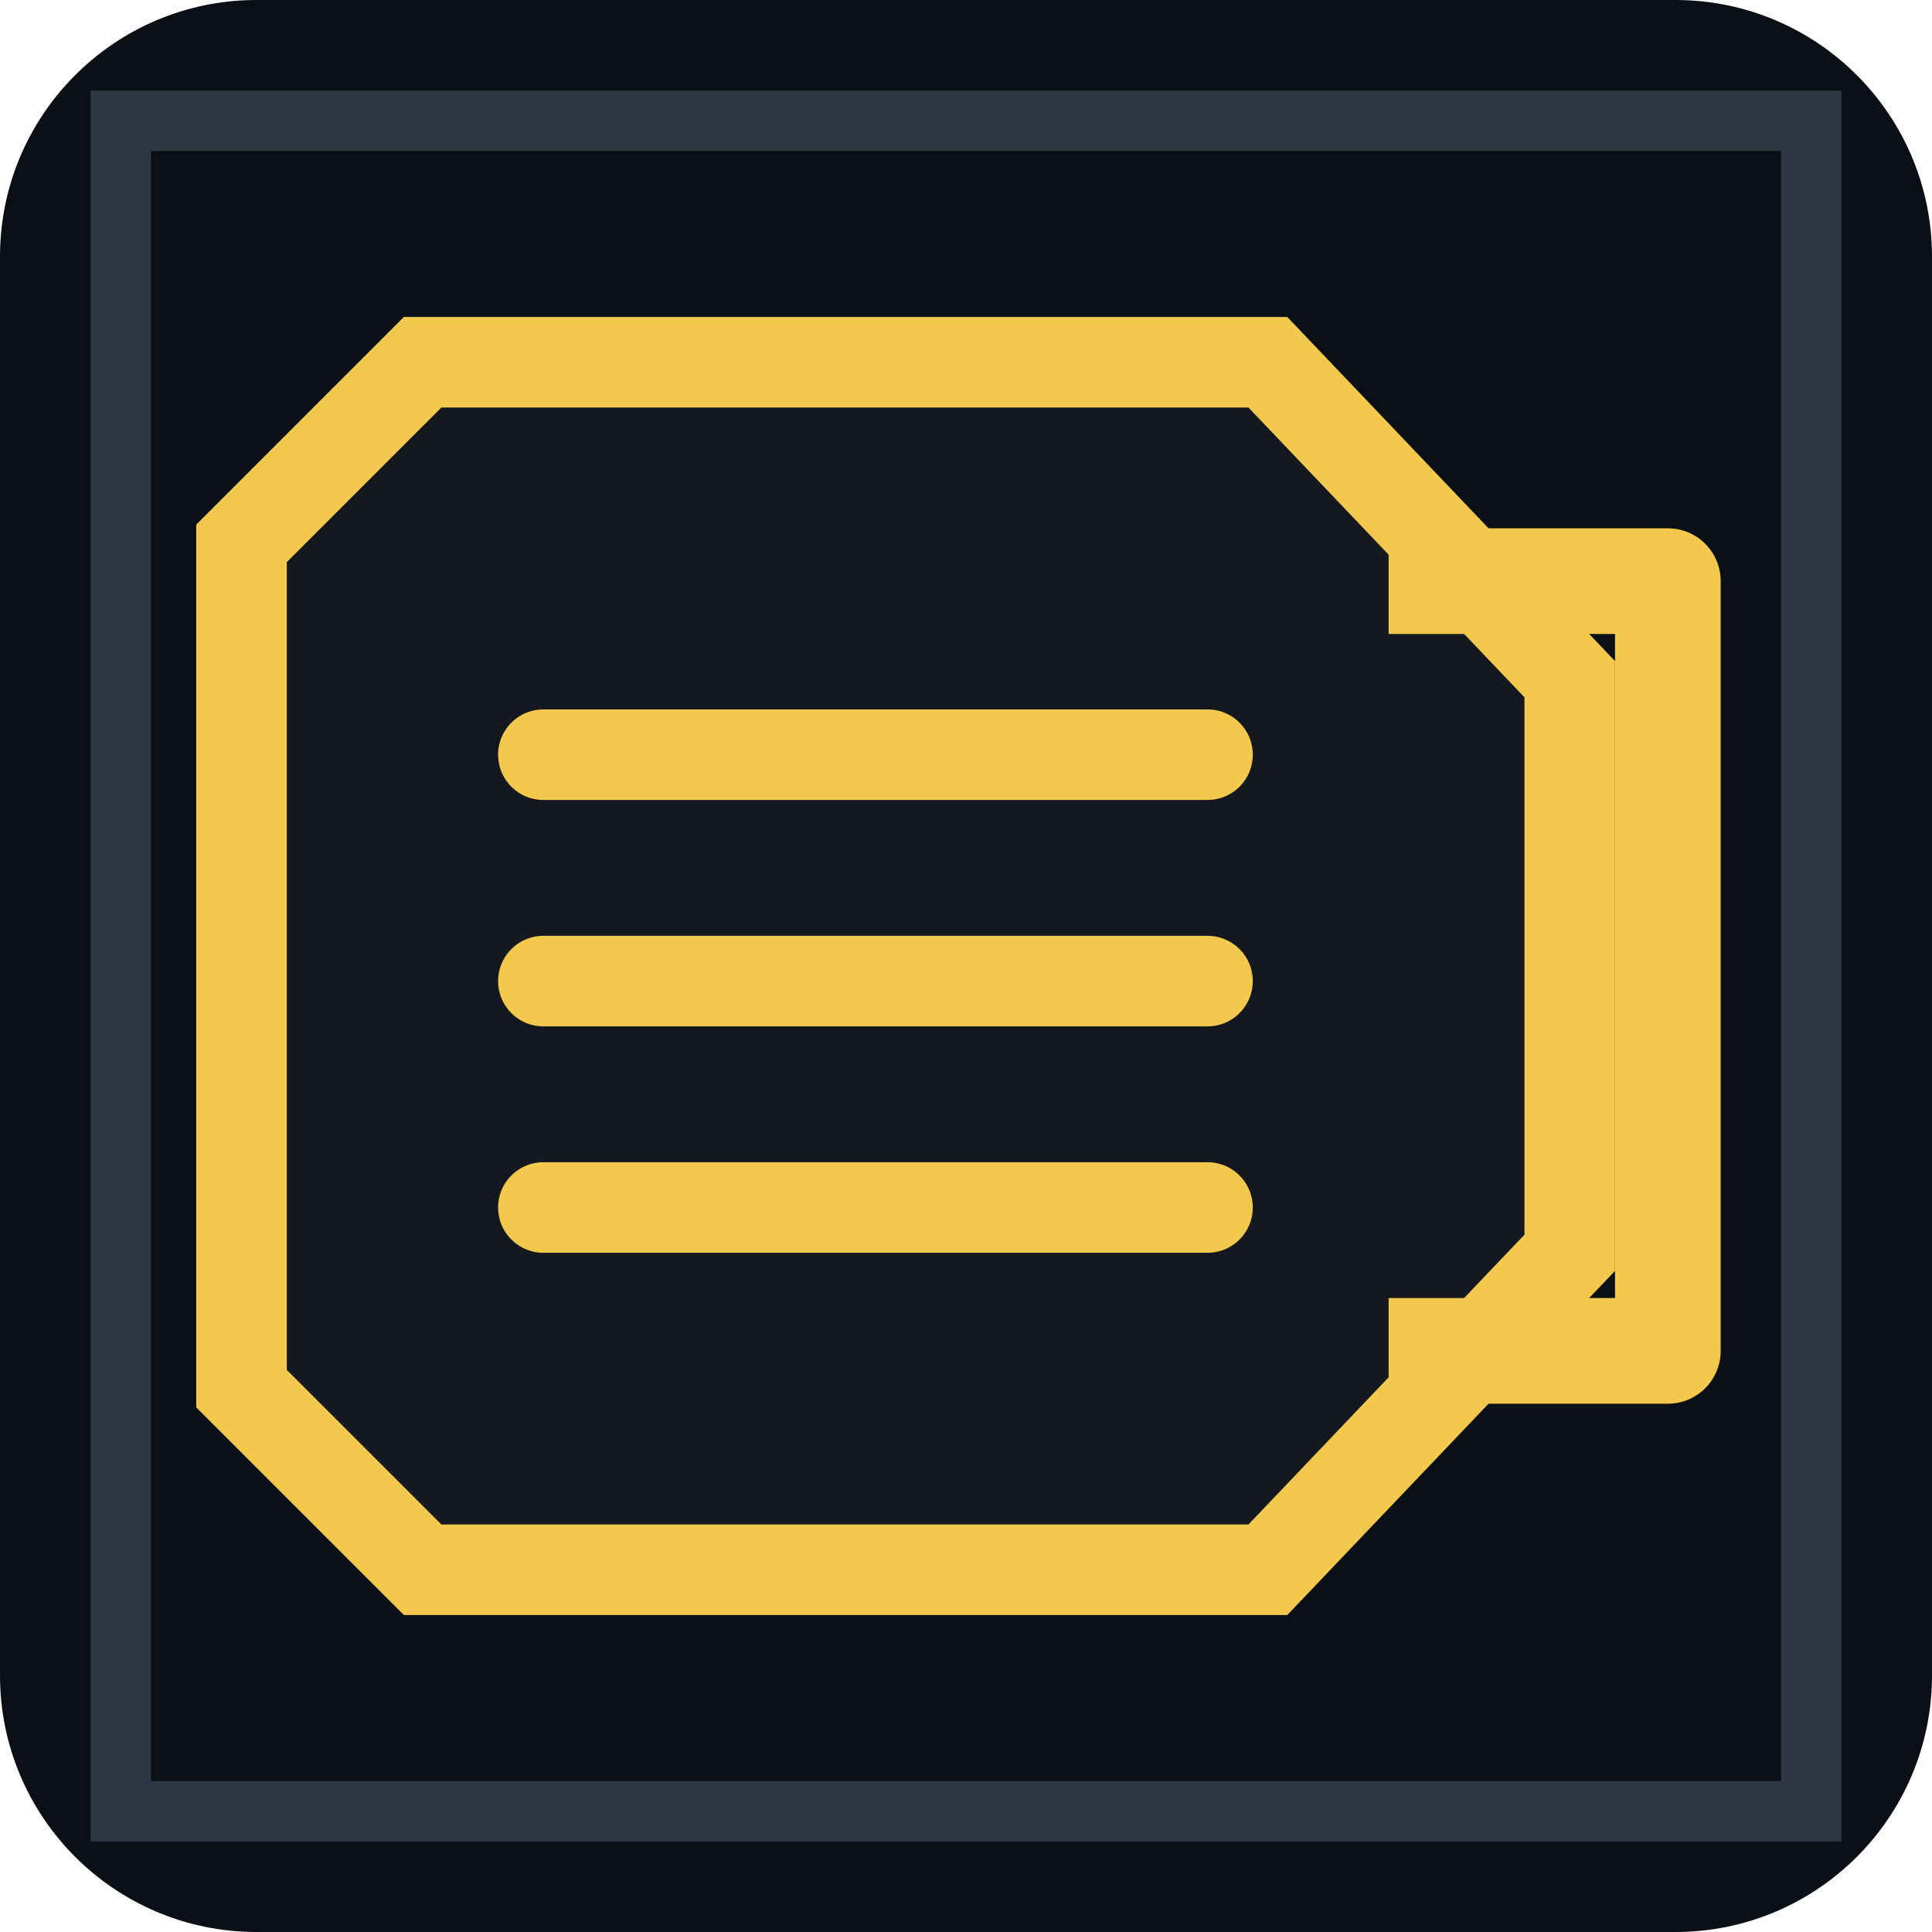
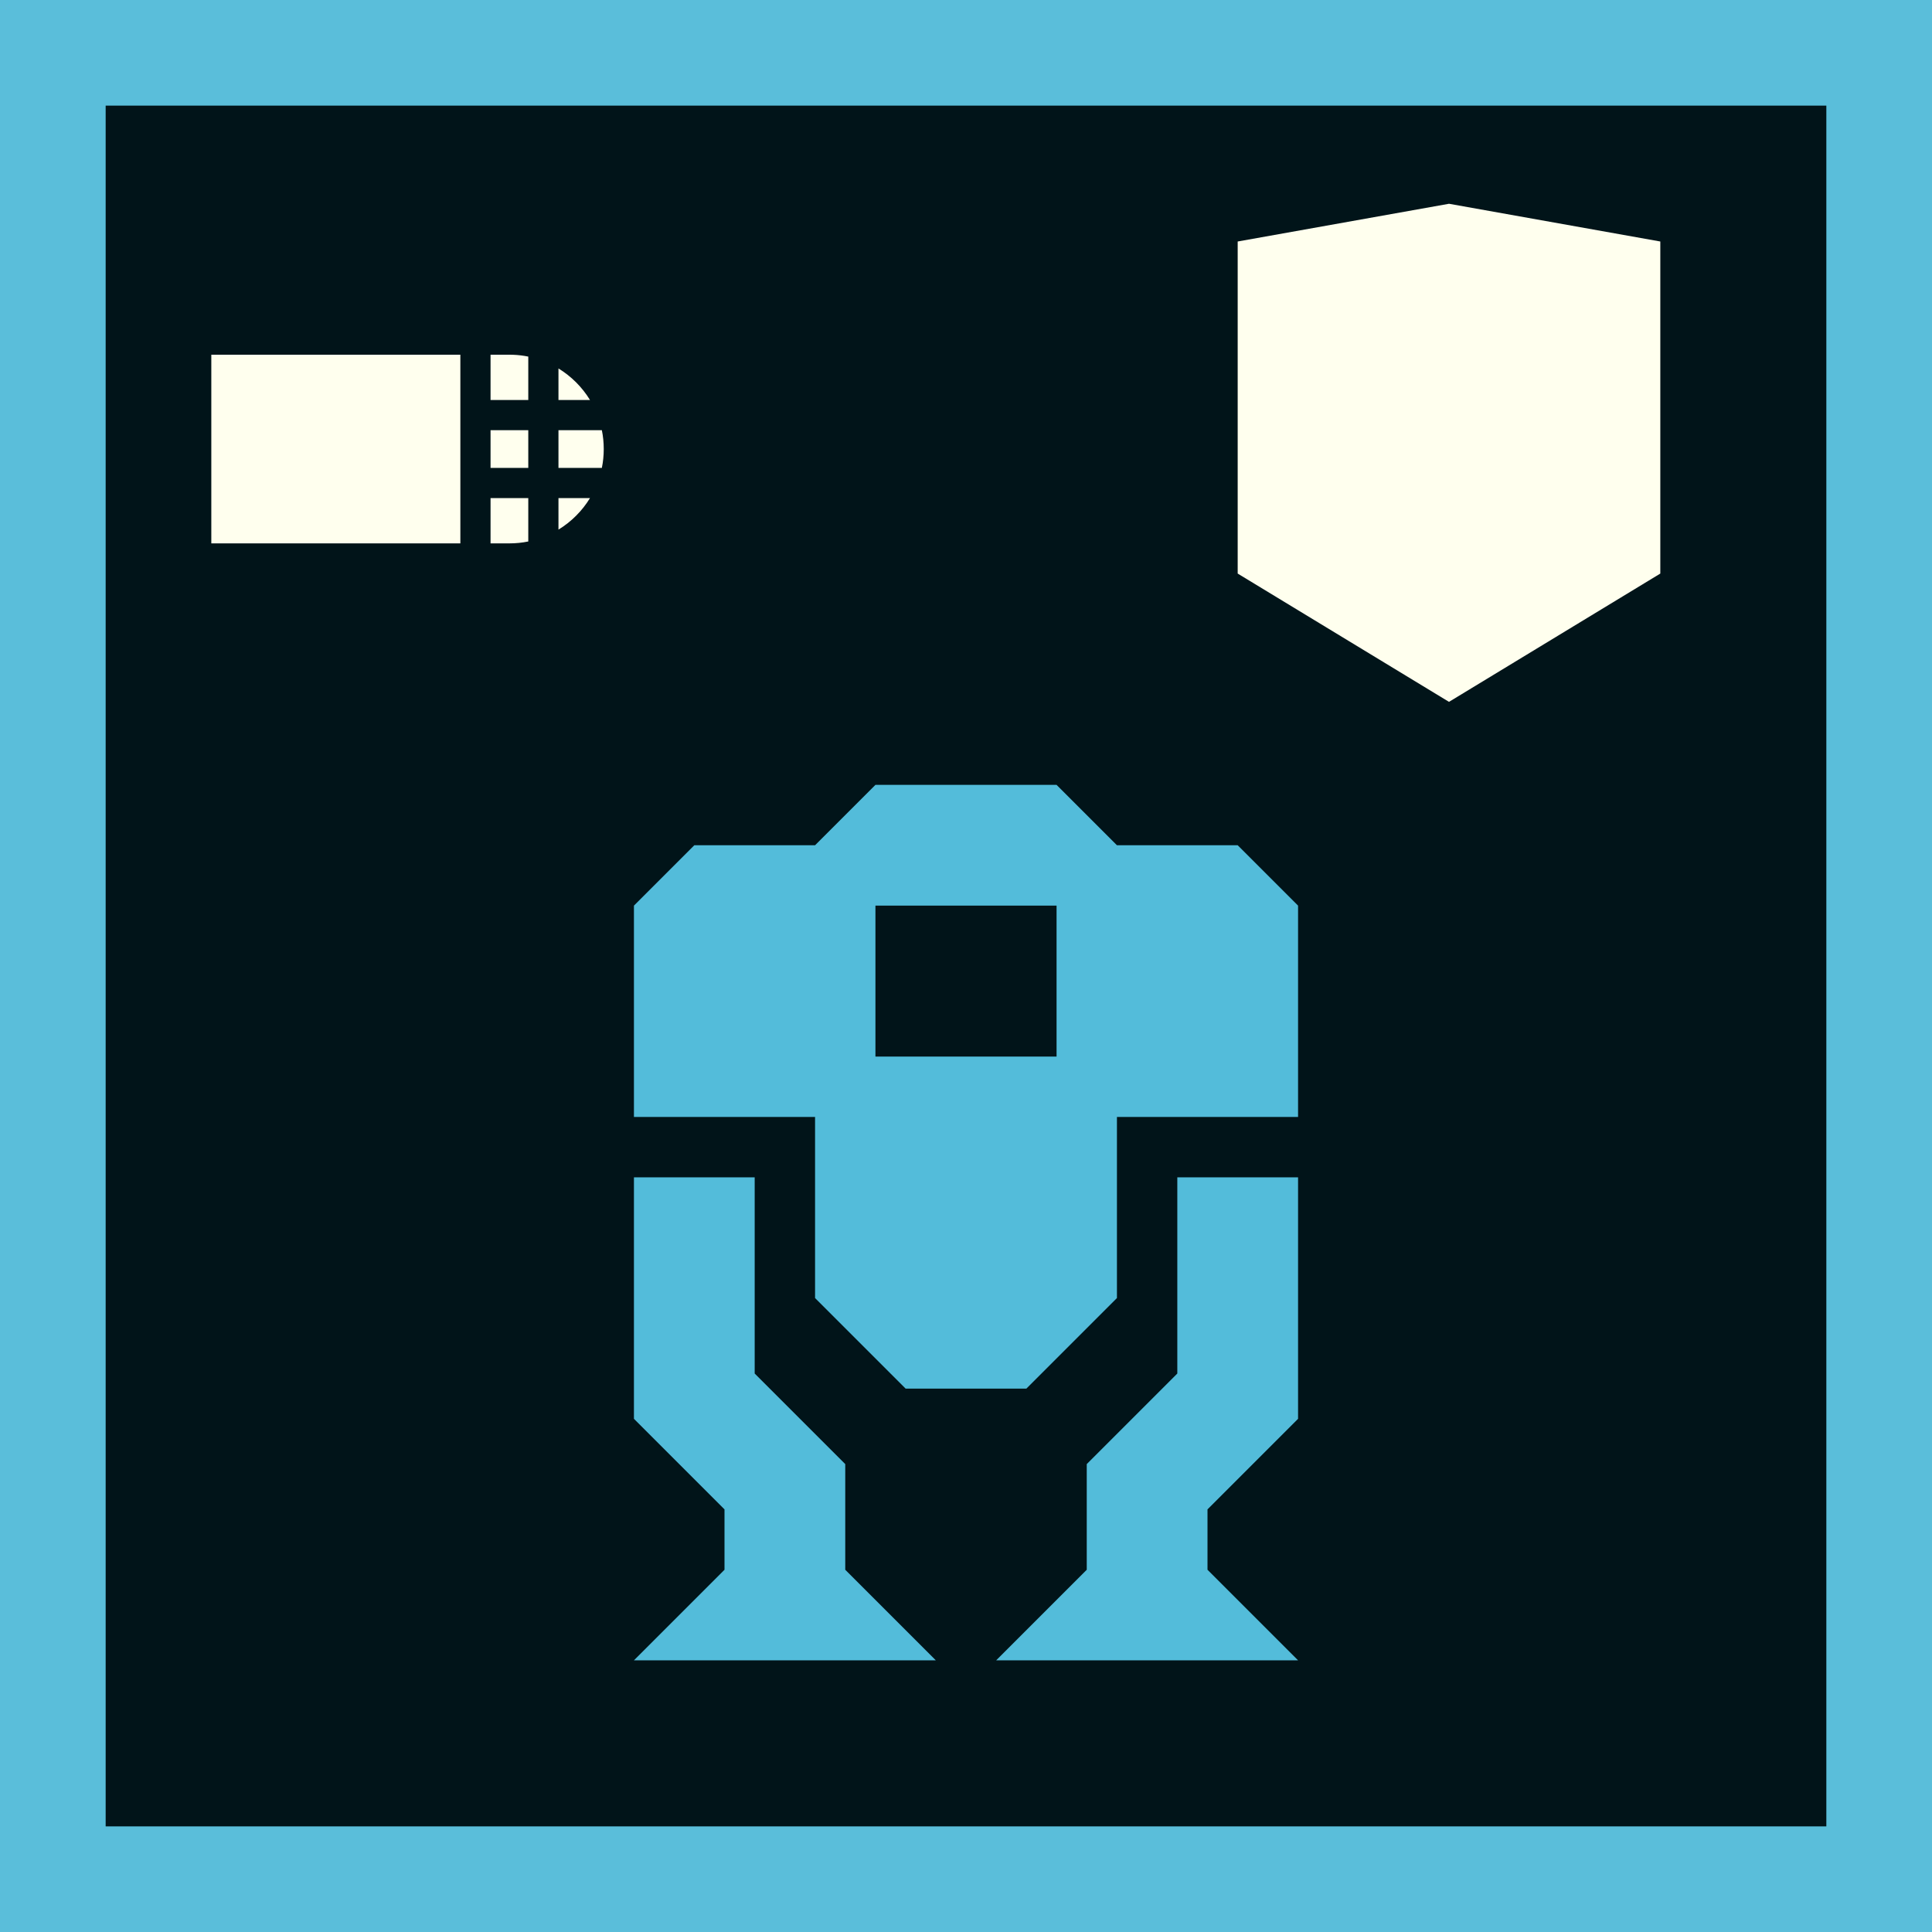
- <svg xmlns="http://www.w3.org/2000/svg" viewBox="0 0 256 256" role="img" aria-label="EXO-55 Breakthrough Exosuit">
-   <rect width="256" height="256" rx="34" fill="#0b1016" />
-   <path d="M16 16h224v224H16z" fill="none" stroke="#2c3742" stroke-width="8" />
-   <path d="M56 48 h112 l40 42 v76 l-40 42 H56 l-24-24 V72 Z" fill="#15191f" stroke="#f2c94c" stroke-width="12" />
-   <path d="M184 77 h37 v102 h-37" fill="none" stroke="#f2c94c" stroke-width="14" stroke-linejoin="round" />
-   <path d="M72 100 h88 M72 130 h88 M72 160 h88" stroke="#f2c94c" stroke-width="12" stroke-linecap="round" />
+ <svg xmlns="http://www.w3.org/2000/svg" viewBox="0 0 256 256" xml:space="preserve" style="fill-rule:evenodd;clip-rule:evenodd;stroke-linejoin:round;stroke-miterlimit:2">
+   <g transform="translate(-276 -306)">
+     <path style="fill:none" d="M276 306h256v256H276z" />
+     <clipPath id="a">
+       <path d="M276 306h256v256H276z" />
+     </clipPath>
+     <g clip-path="url(#a)">
+       <path style="fill:#011419" transform="translate(0 306)" d="M276 0h256v256H276z" />
+       <path d="M688 1930h-16l-12-12v-24h-24v-28l8-8h16l8-8h24l8 8h16l8 8v28h-24v24zm4-64h-24v20h24zm-40 36v26l12 12v14l12 12h-40l12-12v-8l-12-12v-32zm56 0h16v32l-12 12v8l12 12h-40l12-12v-14l12-12z" style="fill:#53bcda" transform="translate(-276 -1440)" />
+       <path d="M1441 1793v25h-33v-25zm13 1.823a12.6 12.6 0 0 1 4.177 4.177H1454zm5.749 8.177q.25 1.214.251 2.5-.002 1.286-.251 2.5H1454v-5zm-1.572 9a12.6 12.6 0 0 1-4.177 4.177V1812zM1445 1799v-6h2.5q.25 0 .5.01 1.024.041 2 .241V1799zm0 9v-5h5v5zm5 9.749a12.4 12.4 0 0 1-2.5.251h-2.5v-6h5zM1572 1839l-28-17v-44l28-5 28 5v44z" style="fill:#ffe" transform="translate(-1104 -1440)" />
+       <path d="M276 15V0h256v15zM518 .82H290v13.36h228z" style="fill:#5abeda" transform="matrix(1 0 0 17.06667 0 306)" />
+     </g>
+   </g>
</svg>
